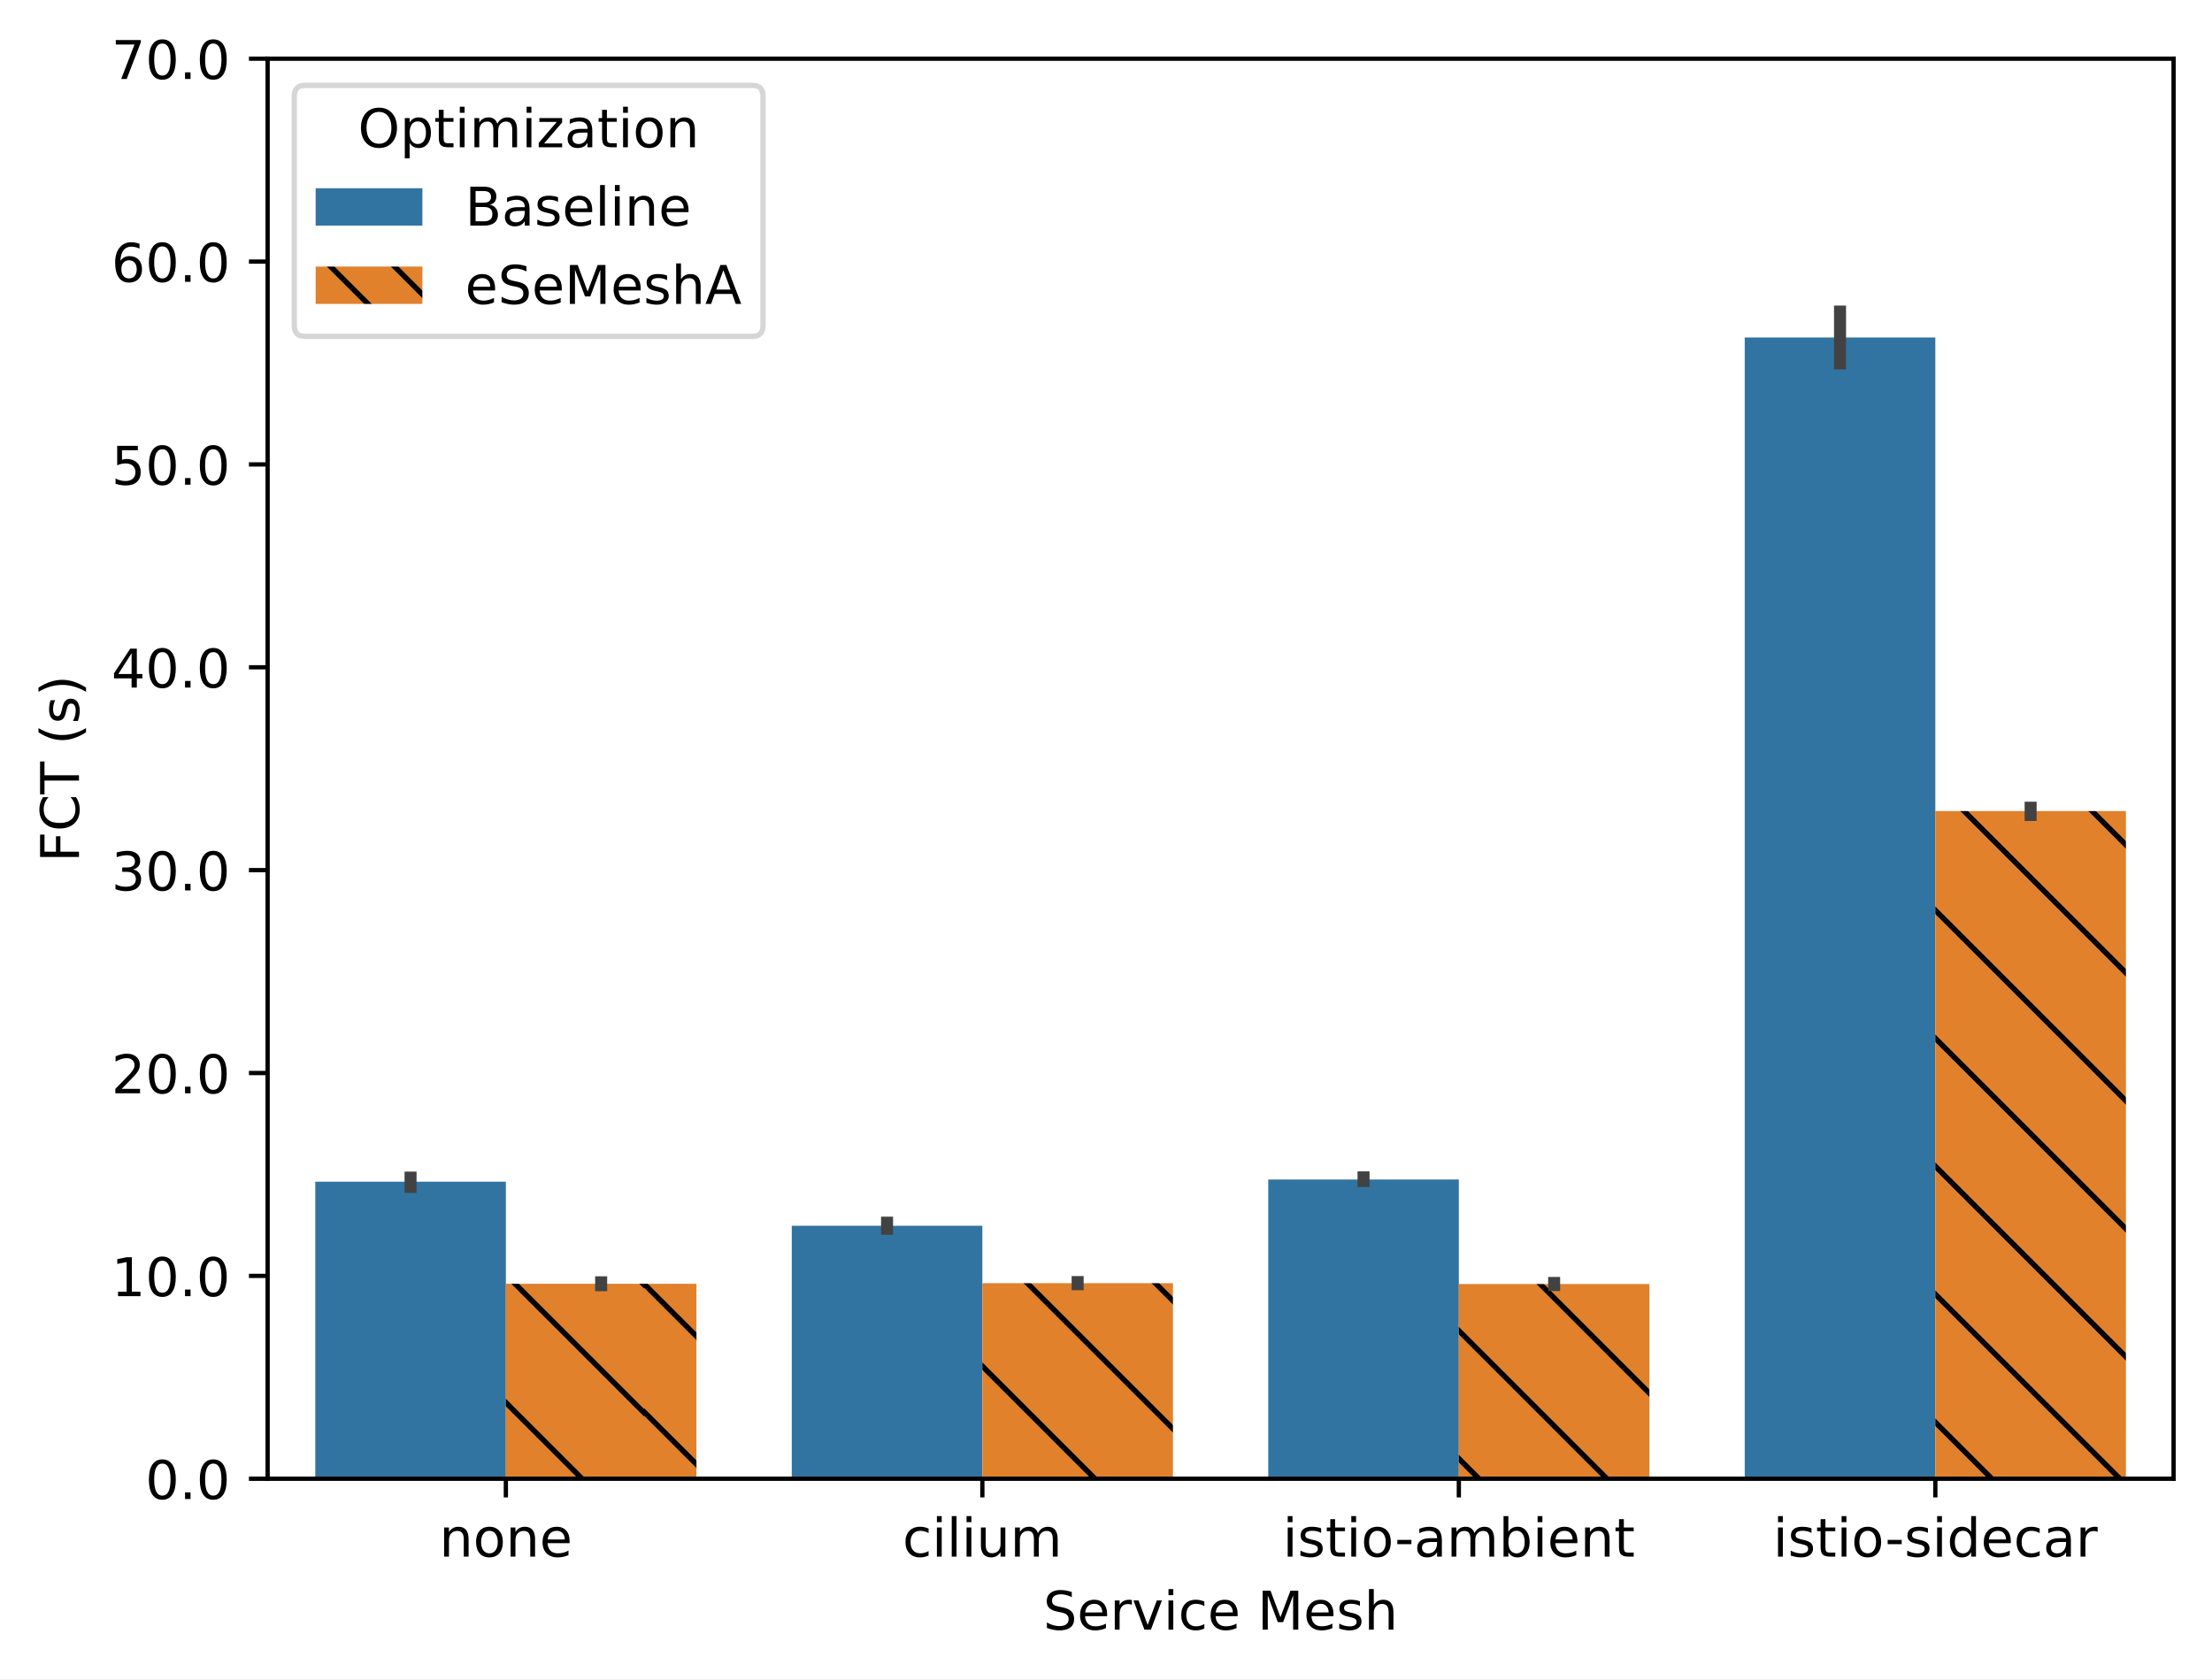
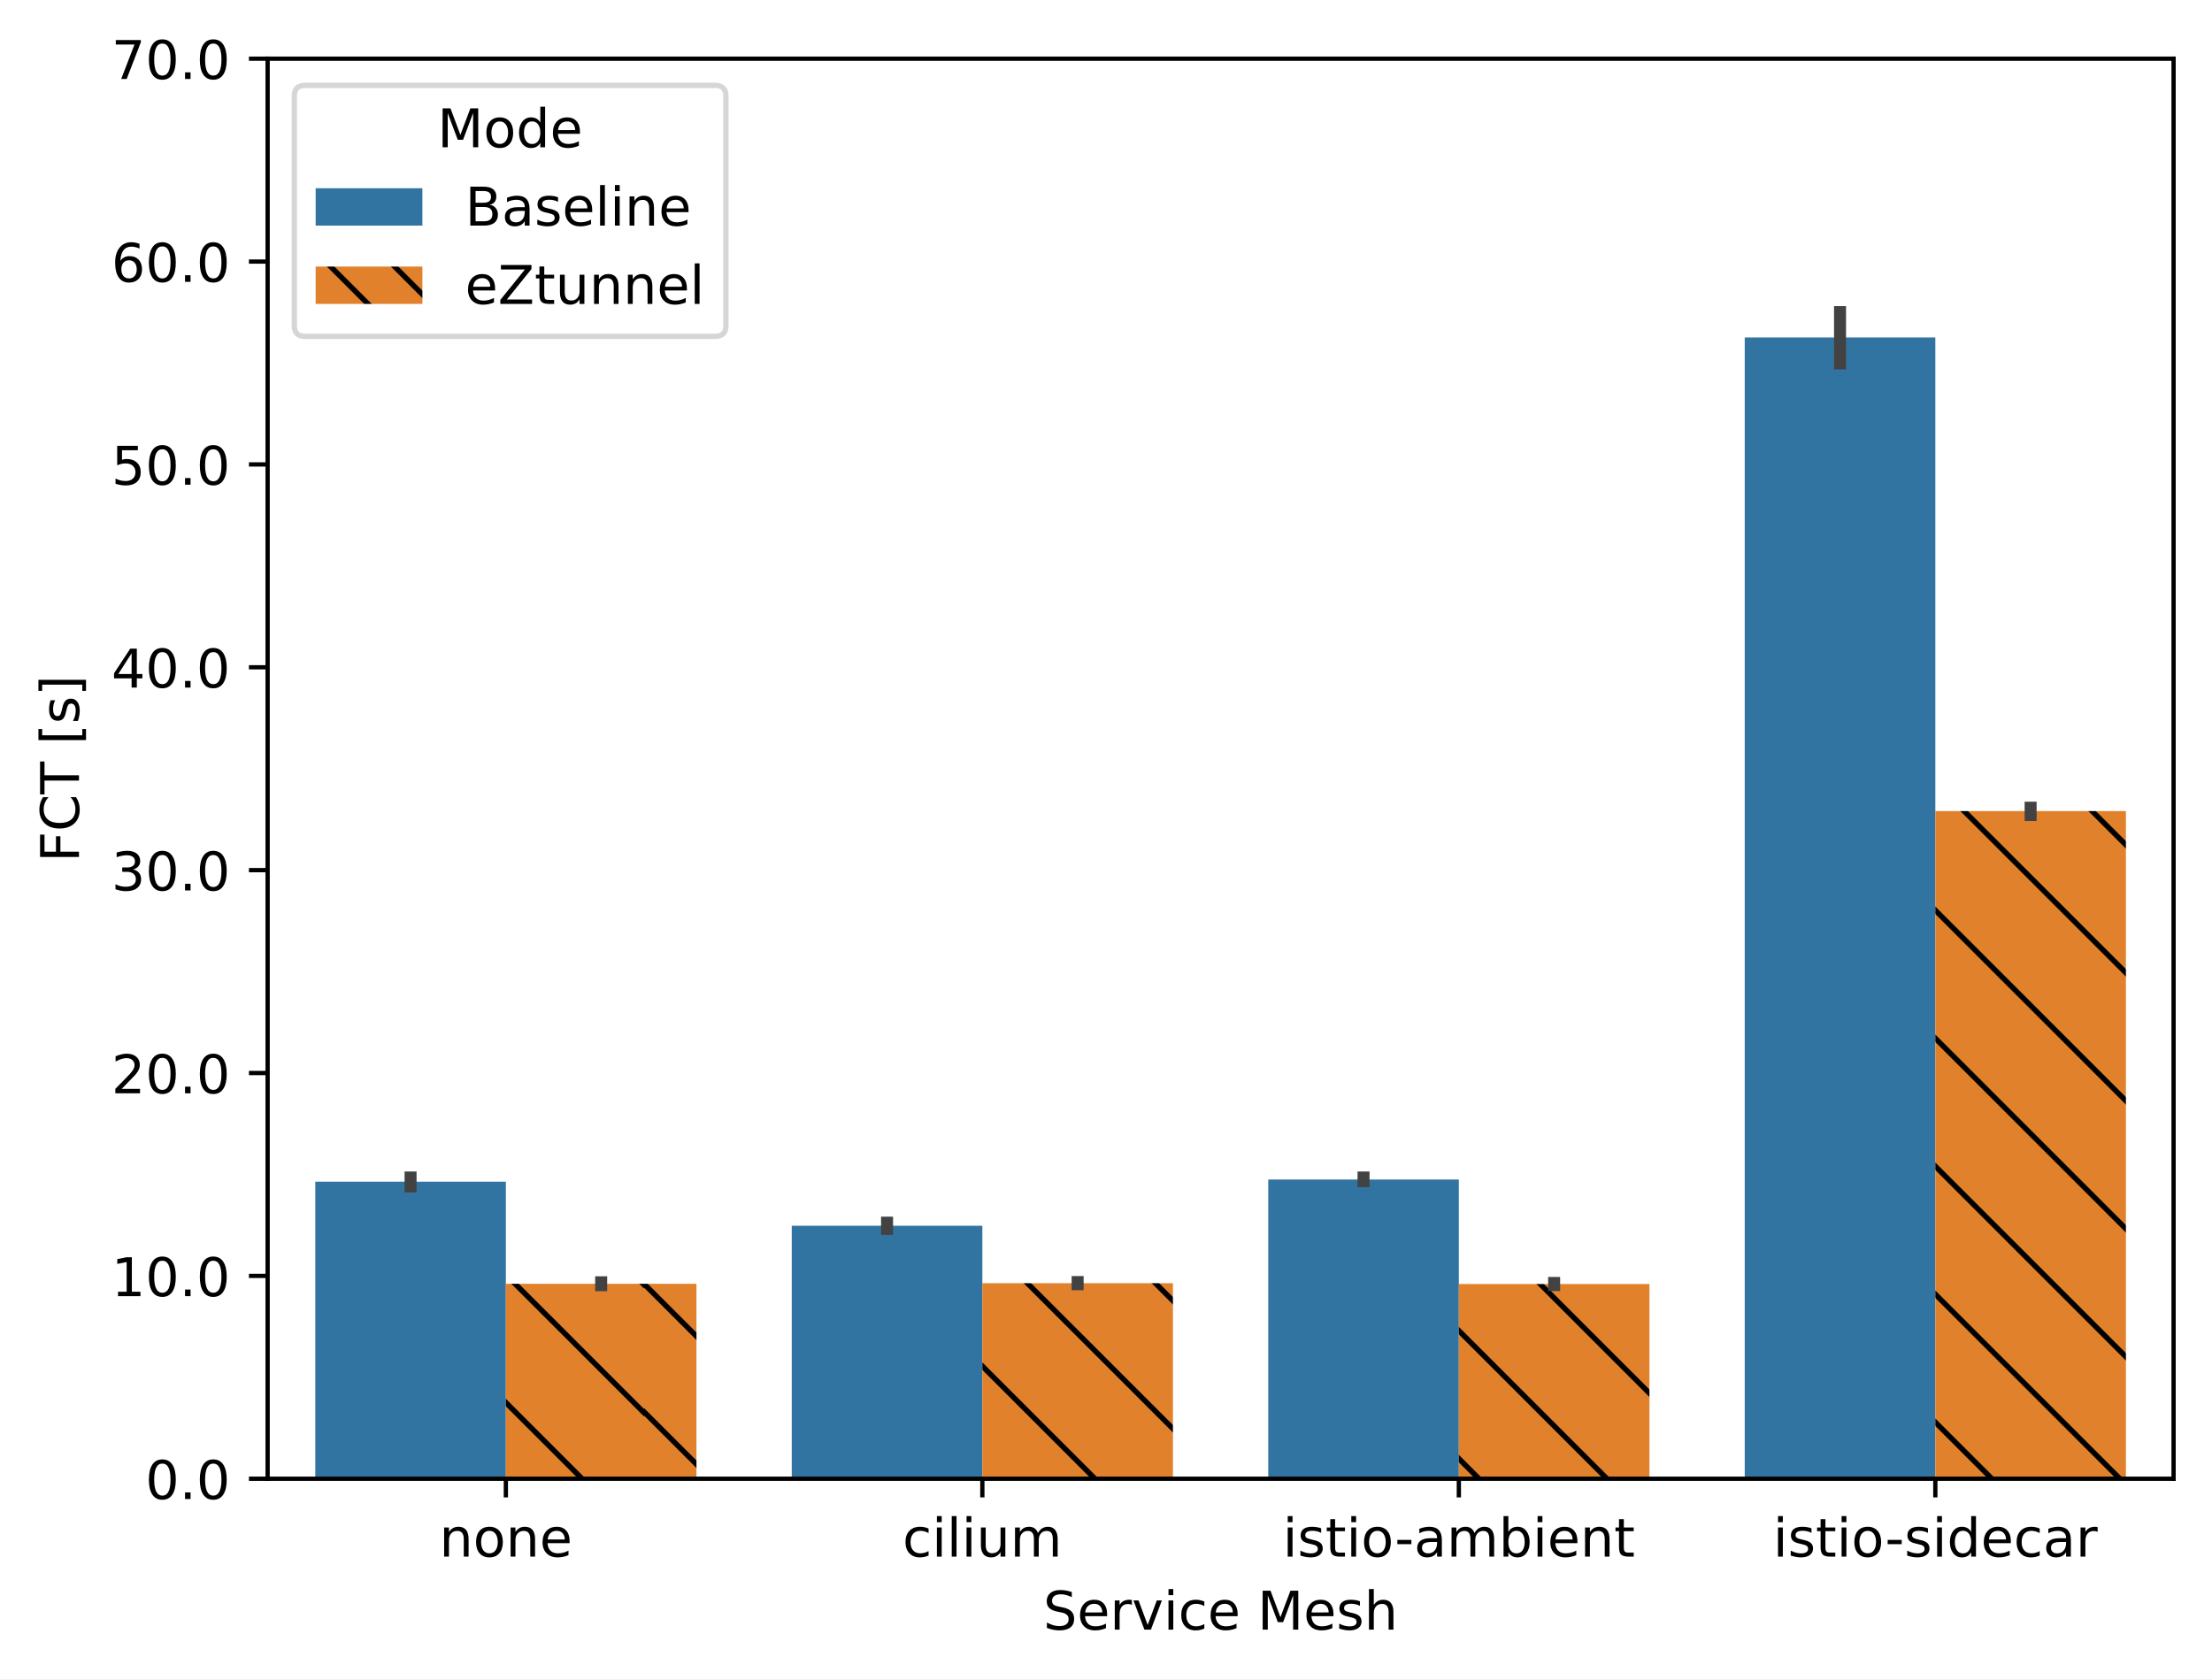
<svg xmlns="http://www.w3.org/2000/svg" xmlns:xlink="http://www.w3.org/1999/xlink" width="414.464pt" height="314.667pt" viewBox="0 0 414.464 314.667" version="1.1">
  <defs>
    <style type="text/css">*{stroke-linejoin: round; stroke-linecap: butt}</style>
  </defs>
  <g id="figure_1">
    <g id="patch_1">
      <path d="M 0 314.667  L 414.464 314.667  L 414.464 0  L 0 0  z " style="fill: #ffffff" />
    </g>
    <g id="axes_1">
      <g id="patch_2">
        <path d="M 50.144 277.111  L 407.264 277.111  L 407.264 10.999  L 50.144 10.999  z " style="fill: #ffffff" />
      </g>
      <g id="patch_3">
        <path d="M 59.072 277.111  L 94.784 277.111  L 94.784 221.441  L 59.072 221.441  z " clip-path="url(#p7fcb508b11)" style="fill: #3274a1" />
      </g>
      <g id="patch_4">
        <path d="M 148.352 277.111  L 184.064 277.111  L 184.064 229.699  L 148.352 229.699  z " clip-path="url(#p7fcb508b11)" style="fill: #3274a1" />
      </g>
      <g id="patch_5">
        <path d="M 237.632 277.111  L 273.344 277.111  L 273.344 221.032  L 237.632 221.032  z " clip-path="url(#p7fcb508b11)" style="fill: #3274a1" />
      </g>
      <g id="patch_6">
        <path d="M 326.912 277.111  L 362.624 277.111  L 362.624 63.246  L 326.912 63.246  z " clip-path="url(#p7fcb508b11)" style="fill: #3274a1" />
      </g>
      <g id="patch_7">
        <path d="M 94.784 277.111  L 130.496 277.111  L 130.496 240.572  L 94.784 240.572  z " clip-path="url(#p7fcb508b11)" style="fill: url(#he0cd103566)" />
      </g>
      <g id="patch_8">
        <path d="M 184.064 277.111  L 219.776 277.111  L 219.776 240.471  L 184.064 240.471  z " clip-path="url(#p7fcb508b11)" style="fill: url(#he0cd103566)" />
      </g>
      <g id="patch_9">
        <path d="M 273.344 277.111  L 309.056 277.111  L 309.056 240.617  L 273.344 240.617  z " clip-path="url(#p7fcb508b11)" style="fill: url(#he0cd103566)" />
      </g>
      <g id="patch_10">
        <path d="M 362.624 277.111  L 398.336 277.111  L 398.336 151.997  L 362.624 151.997  z " clip-path="url(#p7fcb508b11)" style="fill: url(#he0cd103566)" />
      </g>
      <g id="patch_11">
        <path d="M 94.784 277.111  L 94.784 277.111  L 94.784 277.111  L 94.784 277.111  z " clip-path="url(#p7fcb508b11)" style="fill: #3274a1" />
      </g>
      <g id="patch_12">
        <path d="M 94.784 277.111  L 94.784 277.111  L 94.784 277.111  L 94.784 277.111  z " clip-path="url(#p7fcb508b11)" style="fill: #e1812c" />
      </g>
      <g id="matplotlib.axis_1">
        <g id="xtick_1">
          <g id="line2d_1">
            <defs>
              <path id="mbcb02aef95" d="M 0 0  L 0 3.5  " style="stroke: #000000; stroke-width: 0.8" />
            </defs>
            <g>
              <use xlink:href="#mbcb02aef95" x="94.784" y="277.111" style="stroke: #000000; stroke-width: 0.8" />
            </g>
          </g>
          <g id="text_1">
            <g transform="translate(82.31031 291.7097) scale(0.1 -0.1)">
              <defs>
                <path id="DejaVuSans-6e" d="M 3513 2113  L 3513 0  L 2938 0  L 2938 2094  Q 2938 2591 2744 2837  Q 2550 3084 2163 3084  Q 1697 3084 1428 2787  Q 1159 2491 1159 1978  L 1159 0  L 581 0  L 581 3500  L 1159 3500  L 1159 2956  Q 1366 3272 1645 3428  Q 1925 3584 2291 3584  Q 2894 3584 3203 3211  Q 3513 2838 3513 2113  z " transform="scale(0.015625)" />
                <path id="DejaVuSans-6f" d="M 1959 3097  Q 1497 3097 1228 2736  Q 959 2375 959 1747  Q 959 1119 1226 758  Q 1494 397 1959 397  Q 2419 397 2687 759  Q 2956 1122 2956 1747  Q 2956 2369 2687 2733  Q 2419 3097 1959 3097  z M 1959 3584  Q 2709 3584 3137 3096  Q 3566 2609 3566 1747  Q 3566 888 3137 398  Q 2709 -91 1959 -91  Q 1206 -91 779 398  Q 353 888 353 1747  Q 353 2609 779 3096  Q 1206 3584 1959 3584  z " transform="scale(0.015625)" />
                <path id="DejaVuSans-65" d="M 3597 1894  L 3597 1613  L 953 1613  Q 991 1019 1311 708  Q 1631 397 2203 397  Q 2534 397 2845 478  Q 3156 559 3463 722  L 3463 178  Q 3153 47 2828 -22  Q 2503 -91 2169 -91  Q 1331 -91 842 396  Q 353 884 353 1716  Q 353 2575 817 3079  Q 1281 3584 2069 3584  Q 2775 3584 3186 3129  Q 3597 2675 3597 1894  z M 3022 2063  Q 3016 2534 2758 2815  Q 2500 3097 2075 3097  Q 1594 3097 1305 2825  Q 1016 2553 972 2059  L 3022 2063  z " transform="scale(0.015625)" />
              </defs>
              <use xlink:href="#DejaVuSans-6e" />
              <use xlink:href="#DejaVuSans-6f" transform="translate(63.37891 0)" />
              <use xlink:href="#DejaVuSans-6e" transform="translate(124.5605 0)" />
              <use xlink:href="#DejaVuSans-65" transform="translate(187.9395 0)" />
            </g>
          </g>
        </g>
        <g id="xtick_2">
          <g id="line2d_2">
            <g>
              <use xlink:href="#mbcb02aef95" x="184.064" y="277.111" style="stroke: #000000; stroke-width: 0.8" />
            </g>
          </g>
          <g id="text_2">
            <g transform="translate(169.1083 291.7097) scale(0.1 -0.1)">
              <defs>
                <path id="DejaVuSans-63" d="M 3122 3366  L 3122 2828  Q 2878 2963 2633 3030  Q 2388 3097 2138 3097  Q 1578 3097 1268 2742  Q 959 2388 959 1747  Q 959 1106 1268 751  Q 1578 397 2138 397  Q 2388 397 2633 464  Q 2878 531 3122 666  L 3122 134  Q 2881 22 2623 -34  Q 2366 -91 2075 -91  Q 1284 -91 818 406  Q 353 903 353 1747  Q 353 2603 823 3093  Q 1294 3584 2113 3584  Q 2378 3584 2631 3529  Q 2884 3475 3122 3366  z " transform="scale(0.015625)" />
                <path id="DejaVuSans-69" d="M 603 3500  L 1178 3500  L 1178 0  L 603 0  L 603 3500  z M 603 4863  L 1178 4863  L 1178 4134  L 603 4134  L 603 4863  z " transform="scale(0.015625)" />
                <path id="DejaVuSans-6c" d="M 603 4863  L 1178 4863  L 1178 0  L 603 0  L 603 4863  z " transform="scale(0.015625)" />
                <path id="DejaVuSans-75" d="M 544 1381  L 544 3500  L 1119 3500  L 1119 1403  Q 1119 906 1312 657  Q 1506 409 1894 409  Q 2359 409 2629 706  Q 2900 1003 2900 1516  L 2900 3500  L 3475 3500  L 3475 0  L 2900 0  L 2900 538  Q 2691 219 2414 64  Q 2138 -91 1772 -91  Q 1169 -91 856 284  Q 544 659 544 1381  z M 1991 3584  L 1991 3584  z " transform="scale(0.015625)" />
                <path id="DejaVuSans-6d" d="M 3328 2828  Q 3544 3216 3844 3400  Q 4144 3584 4550 3584  Q 5097 3584 5394 3201  Q 5691 2819 5691 2113  L 5691 0  L 5113 0  L 5113 2094  Q 5113 2597 4934 2840  Q 4756 3084 4391 3084  Q 3944 3084 3684 2787  Q 3425 2491 3425 1978  L 3425 0  L 2847 0  L 2847 2094  Q 2847 2600 2669 2842  Q 2491 3084 2119 3084  Q 1678 3084 1418 2786  Q 1159 2488 1159 1978  L 1159 0  L 581 0  L 581 3500  L 1159 3500  L 1159 2956  Q 1356 3278 1631 3431  Q 1906 3584 2284 3584  Q 2666 3584 2933 3390  Q 3200 3197 3328 2828  z " transform="scale(0.015625)" />
              </defs>
              <use xlink:href="#DejaVuSans-63" />
              <use xlink:href="#DejaVuSans-69" transform="translate(54.98047 0)" />
              <use xlink:href="#DejaVuSans-6c" transform="translate(82.76367 0)" />
              <use xlink:href="#DejaVuSans-69" transform="translate(110.5469 0)" />
              <use xlink:href="#DejaVuSans-75" transform="translate(138.3301 0)" />
              <use xlink:href="#DejaVuSans-6d" transform="translate(201.709 0)" />
            </g>
          </g>
        </g>
        <g id="xtick_3">
          <g id="line2d_3">
            <g>
              <use xlink:href="#mbcb02aef95" x="273.344" y="277.111" style="stroke: #000000; stroke-width: 0.8" />
            </g>
          </g>
          <g id="text_3">
            <g transform="translate(240.3406 291.7097) scale(0.1 -0.1)">
              <defs>
                <path id="DejaVuSans-73" d="M 2834 3397  L 2834 2853  Q 2591 2978 2328 3040  Q 2066 3103 1784 3103  Q 1356 3103 1142 2972  Q 928 2841 928 2578  Q 928 2378 1081 2264  Q 1234 2150 1697 2047  L 1894 2003  Q 2506 1872 2764 1633  Q 3022 1394 3022 966  Q 3022 478 2636 193  Q 2250 -91 1575 -91  Q 1294 -91 989 -36  Q 684 19 347 128  L 347 722  Q 666 556 975 473  Q 1284 391 1588 391  Q 1994 391 2212 530  Q 2431 669 2431 922  Q 2431 1156 2273 1281  Q 2116 1406 1581 1522  L 1381 1569  Q 847 1681 609 1914  Q 372 2147 372 2553  Q 372 3047 722 3315  Q 1072 3584 1716 3584  Q 2034 3584 2315 3537  Q 2597 3491 2834 3397  z " transform="scale(0.015625)" />
                <path id="DejaVuSans-74" d="M 1172 4494  L 1172 3500  L 2356 3500  L 2356 3053  L 1172 3053  L 1172 1153  Q 1172 725 1289 603  Q 1406 481 1766 481  L 2356 481  L 2356 0  L 1766 0  Q 1100 0 847 248  Q 594 497 594 1153  L 594 3053  L 172 3053  L 172 3500  L 594 3500  L 594 4494  L 1172 4494  z " transform="scale(0.015625)" />
                <path id="DejaVuSans-2d" d="M 313 2009  L 1997 2009  L 1997 1497  L 313 1497  L 313 2009  z " transform="scale(0.015625)" />
                <path id="DejaVuSans-61" d="M 2194 1759  Q 1497 1759 1228 1600  Q 959 1441 959 1056  Q 959 750 1161 570  Q 1363 391 1709 391  Q 2188 391 2477 730  Q 2766 1069 2766 1631  L 2766 1759  L 2194 1759  z M 3341 1997  L 3341 0  L 2766 0  L 2766 531  Q 2569 213 2275 61  Q 1981 -91 1556 -91  Q 1019 -91 701 211  Q 384 513 384 1019  Q 384 1609 779 1909  Q 1175 2209 1959 2209  L 2766 2209  L 2766 2266  Q 2766 2663 2505 2880  Q 2244 3097 1772 3097  Q 1472 3097 1187 3025  Q 903 2953 641 2809  L 641 3341  Q 956 3463 1253 3523  Q 1550 3584 1831 3584  Q 2591 3584 2966 3190  Q 3341 2797 3341 1997  z " transform="scale(0.015625)" />
                <path id="DejaVuSans-62" d="M 3116 1747  Q 3116 2381 2855 2742  Q 2594 3103 2138 3103  Q 1681 3103 1420 2742  Q 1159 2381 1159 1747  Q 1159 1113 1420 752  Q 1681 391 2138 391  Q 2594 391 2855 752  Q 3116 1113 3116 1747  z M 1159 2969  Q 1341 3281 1617 3432  Q 1894 3584 2278 3584  Q 2916 3584 3314 3078  Q 3713 2572 3713 1747  Q 3713 922 3314 415  Q 2916 -91 2278 -91  Q 1894 -91 1617 61  Q 1341 213 1159 525  L 1159 0  L 581 0  L 581 4863  L 1159 4863  L 1159 2969  z " transform="scale(0.015625)" />
              </defs>
              <use xlink:href="#DejaVuSans-69" />
              <use xlink:href="#DejaVuSans-73" transform="translate(27.7832 0)" />
              <use xlink:href="#DejaVuSans-74" transform="translate(79.88281 0)" />
              <use xlink:href="#DejaVuSans-69" transform="translate(119.0918 0)" />
              <use xlink:href="#DejaVuSans-6f" transform="translate(146.875 0)" />
              <use xlink:href="#DejaVuSans-2d" transform="translate(209.9316 0)" />
              <use xlink:href="#DejaVuSans-61" transform="translate(246.0156 0)" />
              <use xlink:href="#DejaVuSans-6d" transform="translate(307.2949 0)" />
              <use xlink:href="#DejaVuSans-62" transform="translate(404.707 0)" />
              <use xlink:href="#DejaVuSans-69" transform="translate(468.1836 0)" />
              <use xlink:href="#DejaVuSans-65" transform="translate(495.9668 0)" />
              <use xlink:href="#DejaVuSans-6e" transform="translate(557.4902 0)" />
              <use xlink:href="#DejaVuSans-74" transform="translate(620.8691 0)" />
            </g>
          </g>
        </g>
        <g id="xtick_4">
          <g id="line2d_4">
            <g>
              <use xlink:href="#mbcb02aef95" x="362.624" y="277.111" style="stroke: #000000; stroke-width: 0.8" />
            </g>
          </g>
          <g id="text_4">
            <g transform="translate(332.2105 291.7097) scale(0.1 -0.1)">
              <defs>
                <path id="DejaVuSans-64" d="M 2906 2969  L 2906 4863  L 3481 4863  L 3481 0  L 2906 0  L 2906 525  Q 2725 213 2448 61  Q 2172 -91 1784 -91  Q 1150 -91 751 415  Q 353 922 353 1747  Q 353 2572 751 3078  Q 1150 3584 1784 3584  Q 2172 3584 2448 3432  Q 2725 3281 2906 2969  z M 947 1747  Q 947 1113 1208 752  Q 1469 391 1925 391  Q 2381 391 2643 752  Q 2906 1113 2906 1747  Q 2906 2381 2643 2742  Q 2381 3103 1925 3103  Q 1469 3103 1208 2742  Q 947 2381 947 1747  z " transform="scale(0.015625)" />
                <path id="DejaVuSans-72" d="M 2631 2963  Q 2534 3019 2420 3045  Q 2306 3072 2169 3072  Q 1681 3072 1420 2755  Q 1159 2438 1159 1844  L 1159 0  L 581 0  L 581 3500  L 1159 3500  L 1159 2956  Q 1341 3275 1631 3429  Q 1922 3584 2338 3584  Q 2397 3584 2469 3576  Q 2541 3569 2628 3553  L 2631 2963  z " transform="scale(0.015625)" />
              </defs>
              <use xlink:href="#DejaVuSans-69" />
              <use xlink:href="#DejaVuSans-73" transform="translate(27.7832 0)" />
              <use xlink:href="#DejaVuSans-74" transform="translate(79.88281 0)" />
              <use xlink:href="#DejaVuSans-69" transform="translate(119.0918 0)" />
              <use xlink:href="#DejaVuSans-6f" transform="translate(146.875 0)" />
              <use xlink:href="#DejaVuSans-2d" transform="translate(209.9316 0)" />
              <use xlink:href="#DejaVuSans-73" transform="translate(246.0156 0)" />
              <use xlink:href="#DejaVuSans-69" transform="translate(298.1152 0)" />
              <use xlink:href="#DejaVuSans-64" transform="translate(325.8984 0)" />
              <use xlink:href="#DejaVuSans-65" transform="translate(389.375 0)" />
              <use xlink:href="#DejaVuSans-63" transform="translate(450.8984 0)" />
              <use xlink:href="#DejaVuSans-61" transform="translate(505.8789 0)" />
              <use xlink:href="#DejaVuSans-72" transform="translate(567.1582 0)" />
            </g>
          </g>
        </g>
        <g id="text_5">
          <g transform="translate(195.4702 305.3878) scale(0.1 -0.1)">
            <defs>
              <path id="DejaVuSans-53" d="M 3425 4513  L 3425 3897  Q 3066 4069 2747 4153  Q 2428 4238 2131 4238  Q 1616 4238 1336 4038  Q 1056 3838 1056 3469  Q 1056 3159 1242 3001  Q 1428 2844 1947 2747  L 2328 2669  Q 3034 2534 3370 2195  Q 3706 1856 3706 1288  Q 3706 609 3251 259  Q 2797 -91 1919 -91  Q 1588 -91 1214 -16  Q 841 59 441 206  L 441 856  Q 825 641 1194 531  Q 1563 422 1919 422  Q 2459 422 2753 634  Q 3047 847 3047 1241  Q 3047 1584 2836 1778  Q 2625 1972 2144 2069  L 1759 2144  Q 1053 2284 737 2584  Q 422 2884 422 3419  Q 422 4038 858 4394  Q 1294 4750 2059 4750  Q 2388 4750 2728 4690  Q 3069 4631 3425 4513  z " transform="scale(0.015625)" />
              <path id="DejaVuSans-76" d="M 191 3500  L 800 3500  L 1894 563  L 2988 3500  L 3597 3500  L 2284 0  L 1503 0  L 191 3500  z " transform="scale(0.015625)" />
              <path id="DejaVuSans-20" transform="scale(0.015625)" />
              <path id="DejaVuSans-4d" d="M 628 4666  L 1569 4666  L 2759 1491  L 3956 4666  L 4897 4666  L 4897 0  L 4281 0  L 4281 4097  L 3078 897  L 2444 897  L 1241 4097  L 1241 0  L 628 0  L 628 4666  z " transform="scale(0.015625)" />
              <path id="DejaVuSans-68" d="M 3513 2113  L 3513 0  L 2938 0  L 2938 2094  Q 2938 2591 2744 2837  Q 2550 3084 2163 3084  Q 1697 3084 1428 2787  Q 1159 2491 1159 1978  L 1159 0  L 581 0  L 581 4863  L 1159 4863  L 1159 2956  Q 1366 3272 1645 3428  Q 1925 3584 2291 3584  Q 2894 3584 3203 3211  Q 3513 2838 3513 2113  z " transform="scale(0.015625)" />
            </defs>
            <use xlink:href="#DejaVuSans-53" />
            <use xlink:href="#DejaVuSans-65" transform="translate(63.47656 0)" />
            <use xlink:href="#DejaVuSans-72" transform="translate(125 0)" />
            <use xlink:href="#DejaVuSans-76" transform="translate(166.1133 0)" />
            <use xlink:href="#DejaVuSans-69" transform="translate(225.293 0)" />
            <use xlink:href="#DejaVuSans-63" transform="translate(253.0762 0)" />
            <use xlink:href="#DejaVuSans-65" transform="translate(308.0566 0)" />
            <use xlink:href="#DejaVuSans-20" transform="translate(369.5801 0)" />
            <use xlink:href="#DejaVuSans-4d" transform="translate(401.3672 0)" />
            <use xlink:href="#DejaVuSans-65" transform="translate(487.6465 0)" />
            <use xlink:href="#DejaVuSans-73" transform="translate(549.1699 0)" />
            <use xlink:href="#DejaVuSans-68" transform="translate(601.2695 0)" />
          </g>
        </g>
      </g>
      <g id="matplotlib.axis_2">
        <g id="ytick_1">
          <g id="line2d_5">
            <defs>
              <path id="me5179b328b" d="M 0 0  L -3.5 0  " style="stroke: #000000; stroke-width: 0.8" />
            </defs>
            <g>
              <use xlink:href="#me5179b328b" x="50.144" y="277.111" style="stroke: #000000; stroke-width: 0.8" />
            </g>
          </g>
          <g id="text_6">
            <g transform="translate(27.24063 280.9104) scale(0.1 -0.1)">
              <defs>
                <path id="DejaVuSans-30" d="M 2034 4250  Q 1547 4250 1301 3770  Q 1056 3291 1056 2328  Q 1056 1369 1301 889  Q 1547 409 2034 409  Q 2525 409 2770 889  Q 3016 1369 3016 2328  Q 3016 3291 2770 3770  Q 2525 4250 2034 4250  z M 2034 4750  Q 2819 4750 3233 4129  Q 3647 3509 3647 2328  Q 3647 1150 3233 529  Q 2819 -91 2034 -91  Q 1250 -91 836 529  Q 422 1150 422 2328  Q 422 3509 836 4129  Q 1250 4750 2034 4750  z " transform="scale(0.015625)" />
                <path id="DejaVuSans-2e" d="M 684 794  L 1344 794  L 1344 0  L 684 0  L 684 794  z " transform="scale(0.015625)" />
              </defs>
              <use xlink:href="#DejaVuSans-30" />
              <use xlink:href="#DejaVuSans-2e" transform="translate(63.62305 0)" />
              <use xlink:href="#DejaVuSans-30" transform="translate(95.41016 0)" />
            </g>
          </g>
        </g>
        <g id="ytick_2">
          <g id="line2d_6">
            <g>
              <use xlink:href="#me5179b328b" x="50.144" y="239.095" style="stroke: #000000; stroke-width: 0.8" />
            </g>
          </g>
          <g id="text_7">
            <g transform="translate(20.87813 242.8944) scale(0.1 -0.1)">
              <defs>
                <path id="DejaVuSans-31" d="M 794 531  L 1825 531  L 1825 4091  L 703 3866  L 703 4441  L 1819 4666  L 2450 4666  L 2450 531  L 3481 531  L 3481 0  L 794 0  L 794 531  z " transform="scale(0.015625)" />
              </defs>
              <use xlink:href="#DejaVuSans-31" />
              <use xlink:href="#DejaVuSans-30" transform="translate(63.62305 0)" />
              <use xlink:href="#DejaVuSans-2e" transform="translate(127.2461 0)" />
              <use xlink:href="#DejaVuSans-30" transform="translate(159.0332 0)" />
            </g>
          </g>
        </g>
        <g id="ytick_3">
          <g id="line2d_7">
            <g>
              <use xlink:href="#me5179b328b" x="50.144" y="201.079" style="stroke: #000000; stroke-width: 0.8" />
            </g>
          </g>
          <g id="text_8">
            <g transform="translate(20.87813 204.8784) scale(0.1 -0.1)">
              <defs>
                <path id="DejaVuSans-32" d="M 1228 531  L 3431 531  L 3431 0  L 469 0  L 469 531  Q 828 903 1448 1529  Q 2069 2156 2228 2338  Q 2531 2678 2651 2914  Q 2772 3150 2772 3378  Q 2772 3750 2511 3984  Q 2250 4219 1831 4219  Q 1534 4219 1204 4116  Q 875 4013 500 3803  L 500 4441  Q 881 4594 1212 4672  Q 1544 4750 1819 4750  Q 2544 4750 2975 4387  Q 3406 4025 3406 3419  Q 3406 3131 3298 2873  Q 3191 2616 2906 2266  Q 2828 2175 2409 1742  Q 1991 1309 1228 531  z " transform="scale(0.015625)" />
              </defs>
              <use xlink:href="#DejaVuSans-32" />
              <use xlink:href="#DejaVuSans-30" transform="translate(63.62305 0)" />
              <use xlink:href="#DejaVuSans-2e" transform="translate(127.2461 0)" />
              <use xlink:href="#DejaVuSans-30" transform="translate(159.0332 0)" />
            </g>
          </g>
        </g>
        <g id="ytick_4">
          <g id="line2d_8">
            <g>
              <use xlink:href="#me5179b328b" x="50.144" y="163.063" style="stroke: #000000; stroke-width: 0.8" />
            </g>
          </g>
          <g id="text_9">
            <g transform="translate(20.87813 166.8624) scale(0.1 -0.1)">
              <defs>
                <path id="DejaVuSans-33" d="M 2597 2516  Q 3050 2419 3304 2112  Q 3559 1806 3559 1356  Q 3559 666 3084 287  Q 2609 -91 1734 -91  Q 1441 -91 1130 -33  Q 819 25 488 141  L 488 750  Q 750 597 1062 519  Q 1375 441 1716 441  Q 2309 441 2620 675  Q 2931 909 2931 1356  Q 2931 1769 2642 2001  Q 2353 2234 1838 2234  L 1294 2234  L 1294 2753  L 1863 2753  Q 2328 2753 2575 2939  Q 2822 3125 2822 3475  Q 2822 3834 2567 4026  Q 2313 4219 1838 4219  Q 1578 4219 1281 4162  Q 984 4106 628 3988  L 628 4550  Q 988 4650 1302 4700  Q 1616 4750 1894 4750  Q 2613 4750 3031 4423  Q 3450 4097 3450 3541  Q 3450 3153 3228 2886  Q 3006 2619 2597 2516  z " transform="scale(0.015625)" />
              </defs>
              <use xlink:href="#DejaVuSans-33" />
              <use xlink:href="#DejaVuSans-30" transform="translate(63.62305 0)" />
              <use xlink:href="#DejaVuSans-2e" transform="translate(127.2461 0)" />
              <use xlink:href="#DejaVuSans-30" transform="translate(159.0332 0)" />
            </g>
          </g>
        </g>
        <g id="ytick_5">
          <g id="line2d_9">
            <g>
              <use xlink:href="#me5179b328b" x="50.144" y="125.047" style="stroke: #000000; stroke-width: 0.8" />
            </g>
          </g>
          <g id="text_10">
            <g transform="translate(20.87813 128.8464) scale(0.1 -0.1)">
              <defs>
                <path id="DejaVuSans-34" d="M 2419 4116  L 825 1625  L 2419 1625  L 2419 4116  z M 2253 4666  L 3047 4666  L 3047 1625  L 3713 1625  L 3713 1100  L 3047 1100  L 3047 0  L 2419 0  L 2419 1100  L 313 1100  L 313 1709  L 2253 4666  z " transform="scale(0.015625)" />
              </defs>
              <use xlink:href="#DejaVuSans-34" />
              <use xlink:href="#DejaVuSans-30" transform="translate(63.62305 0)" />
              <use xlink:href="#DejaVuSans-2e" transform="translate(127.2461 0)" />
              <use xlink:href="#DejaVuSans-30" transform="translate(159.0332 0)" />
            </g>
          </g>
        </g>
        <g id="ytick_6">
          <g id="line2d_10">
            <g>
              <use xlink:href="#me5179b328b" x="50.144" y="87.031" style="stroke: #000000; stroke-width: 0.8" />
            </g>
          </g>
          <g id="text_11">
            <g transform="translate(20.87813 90.83044) scale(0.1 -0.1)">
              <defs>
                <path id="DejaVuSans-35" d="M 691 4666  L 3169 4666  L 3169 4134  L 1269 4134  L 1269 2991  Q 1406 3038 1543 3061  Q 1681 3084 1819 3084  Q 2600 3084 3056 2656  Q 3513 2228 3513 1497  Q 3513 744 3044 326  Q 2575 -91 1722 -91  Q 1428 -91 1123 -41  Q 819 9 494 109  L 494 744  Q 775 591 1075 516  Q 1375 441 1709 441  Q 2250 441 2565 725  Q 2881 1009 2881 1497  Q 2881 1984 2565 2268  Q 2250 2553 1709 2553  Q 1456 2553 1204 2497  Q 953 2441 691 2322  L 691 4666  z " transform="scale(0.015625)" />
              </defs>
              <use xlink:href="#DejaVuSans-35" />
              <use xlink:href="#DejaVuSans-30" transform="translate(63.62305 0)" />
              <use xlink:href="#DejaVuSans-2e" transform="translate(127.2461 0)" />
              <use xlink:href="#DejaVuSans-30" transform="translate(159.0332 0)" />
            </g>
          </g>
        </g>
        <g id="ytick_7">
          <g id="line2d_11">
            <g>
              <use xlink:href="#me5179b328b" x="50.144" y="49.015" style="stroke: #000000; stroke-width: 0.8" />
            </g>
          </g>
          <g id="text_12">
            <g transform="translate(20.87813 52.81444) scale(0.1 -0.1)">
              <defs>
                <path id="DejaVuSans-36" d="M 2113 2584  Q 1688 2584 1439 2293  Q 1191 2003 1191 1497  Q 1191 994 1439 701  Q 1688 409 2113 409  Q 2538 409 2786 701  Q 3034 994 3034 1497  Q 3034 2003 2786 2293  Q 2538 2584 2113 2584  z M 3366 4563  L 3366 3988  Q 3128 4100 2886 4159  Q 2644 4219 2406 4219  Q 1781 4219 1451 3797  Q 1122 3375 1075 2522  Q 1259 2794 1537 2939  Q 1816 3084 2150 3084  Q 2853 3084 3261 2657  Q 3669 2231 3669 1497  Q 3669 778 3244 343  Q 2819 -91 2113 -91  Q 1303 -91 875 529  Q 447 1150 447 2328  Q 447 3434 972 4092  Q 1497 4750 2381 4750  Q 2619 4750 2861 4703  Q 3103 4656 3366 4563  z " transform="scale(0.015625)" />
              </defs>
              <use xlink:href="#DejaVuSans-36" />
              <use xlink:href="#DejaVuSans-30" transform="translate(63.62305 0)" />
              <use xlink:href="#DejaVuSans-2e" transform="translate(127.2461 0)" />
              <use xlink:href="#DejaVuSans-30" transform="translate(159.0332 0)" />
            </g>
          </g>
        </g>
        <g id="ytick_8">
          <g id="line2d_12">
            <g>
              <use xlink:href="#me5179b328b" x="50.144" y="10.999" style="stroke: #000000; stroke-width: 0.8" />
            </g>
          </g>
          <g id="text_13">
            <g transform="translate(20.87813 14.79844) scale(0.1 -0.1)">
              <defs>
                <path id="DejaVuSans-37" d="M 525 4666  L 3525 4666  L 3525 4397  L 1831 0  L 1172 0  L 2766 4134  L 525 4134  L 525 4666  z " transform="scale(0.015625)" />
              </defs>
              <use xlink:href="#DejaVuSans-37" />
              <use xlink:href="#DejaVuSans-30" transform="translate(63.62305 0)" />
              <use xlink:href="#DejaVuSans-2e" transform="translate(127.2461 0)" />
              <use xlink:href="#DejaVuSans-30" transform="translate(159.0332 0)" />
            </g>
          </g>
        </g>
        <g id="text_14">
          <g transform="translate(14.79844 161.5716) rotate(-90) scale(0.1 -0.1)">
            <defs>
              <path id="DejaVuSans-46" d="M 628 4666  L 3309 4666  L 3309 4134  L 1259 4134  L 1259 2759  L 3109 2759  L 3109 2228  L 1259 2228  L 1259 0  L 628 0  L 628 4666  z " transform="scale(0.015625)" />
              <path id="DejaVuSans-43" d="M 4122 4306  L 4122 3641  Q 3803 3938 3442 4084  Q 3081 4231 2675 4231  Q 1875 4231 1450 3742  Q 1025 3253 1025 2328  Q 1025 1406 1450 917  Q 1875 428 2675 428  Q 3081 428 3442 575  Q 3803 722 4122 1019  L 4122 359  Q 3791 134 3420 21  Q 3050 -91 2638 -91  Q 1578 -91 968 557  Q 359 1206 359 2328  Q 359 3453 968 4101  Q 1578 4750 2638 4750  Q 3056 4750 3426 4639  Q 3797 4528 4122 4306  z " transform="scale(0.015625)" />
              <path id="DejaVuSans-54" d="M -19 4666  L 3928 4666  L 3928 4134  L 2272 4134  L 2272 0  L 1638 0  L 1638 4134  L -19 4134  L -19 4666  z " transform="scale(0.015625)" />
-               <path id="DejaVuSans-28" d="M 1984 4856  Q 1566 4138 1362 3434  Q 1159 2731 1159 2009  Q 1159 1288 1364 580  Q 1569 -128 1984 -844  L 1484 -844  Q 1016 -109 783 600  Q 550 1309 550 2009  Q 550 2706 781 3412  Q 1013 4119 1484 4856  L 1984 4856  z " transform="scale(0.015625)" />
-               <path id="DejaVuSans-29" d="M 513 4856  L 1013 4856  Q 1481 4119 1714 3412  Q 1947 2706 1947 2009  Q 1947 1309 1714 600  Q 1481 -109 1013 -844  L 513 -844  Q 928 -128 1133 580  Q 1338 1288 1338 2009  Q 1338 2731 1133 3434  Q 928 4138 513 4856  z " transform="scale(0.015625)" />
+               <path id="DejaVuSans-5b" d="M 550 4863  L 1875 4863  L 1875 4416  L 1125 4416  L 1125 -397  L 1875 -397  L 1875 -844  L 550 -844  L 550 4863  z " transform="scale(0.015625)" />
+               <path id="DejaVuSans-5d" d="M 1947 4863  L 1947 -844  L 622 -844  L 622 -397  L 1369 -397  L 1369 4416  L 622 4416  L 622 4863  L 1947 4863  z " transform="scale(0.015625)" />
            </defs>
            <use xlink:href="#DejaVuSans-46" />
            <use xlink:href="#DejaVuSans-43" transform="translate(57.51953 0)" />
            <use xlink:href="#DejaVuSans-54" transform="translate(127.3438 0)" />
            <use xlink:href="#DejaVuSans-20" transform="translate(188.4277 0)" />
-             <use xlink:href="#DejaVuSans-28" transform="translate(220.2148 0)" />
+             <use xlink:href="#DejaVuSans-5b" transform="translate(220.2148 0)" />
            <use xlink:href="#DejaVuSans-73" transform="translate(259.2285 0)" />
-             <use xlink:href="#DejaVuSans-29" transform="translate(311.3281 0)" />
+             <use xlink:href="#DejaVuSans-5d" transform="translate(311.3281 0)" />
          </g>
        </g>
      </g>
      <g id="line2d_13">
-         <path d="M 76.928 222.419  L 76.928 220.678  " clip-path="url(#p7fcb508b11)" style="fill: none; stroke: #424242; stroke-width: 2.25; stroke-linecap: square" />
+         <path d="M 76.928 222.319  L 76.928 220.655  " clip-path="url(#p7fcb508b11)" style="fill: none; stroke: #424242; stroke-width: 2.25; stroke-linecap: square" />
      </g>
      <g id="line2d_14">
-         <path d="M 166.208 230.265  L 166.208 229.12  " clip-path="url(#p7fcb508b11)" style="fill: none; stroke: #424242; stroke-width: 2.25; stroke-linecap: square" />
+         <path d="M 166.208 230.285  L 166.208 229.119  " clip-path="url(#p7fcb508b11)" style="fill: none; stroke: #424242; stroke-width: 2.25; stroke-linecap: square" />
      </g>
      <g id="line2d_15">
-         <path d="M 255.488 221.317  L 255.488 220.634  " clip-path="url(#p7fcb508b11)" style="fill: none; stroke: #424242; stroke-width: 2.25; stroke-linecap: square" />
+         <path d="M 255.488 221.336  L 255.488 220.653  " clip-path="url(#p7fcb508b11)" style="fill: none; stroke: #424242; stroke-width: 2.25; stroke-linecap: square" />
      </g>
      <g id="line2d_16">
-         <path d="M 344.768 68.1  L 344.768 58.391  " clip-path="url(#p7fcb508b11)" style="fill: none; stroke: #424242; stroke-width: 2.25; stroke-linecap: square" />
+         <path d="M 344.768 68.1  L 344.768 58.492  " clip-path="url(#p7fcb508b11)" style="fill: none; stroke: #424242; stroke-width: 2.25; stroke-linecap: square" />
      </g>
      <g id="line2d_17">
-         <path d="M 112.64 240.848  L 112.64 240.297  " clip-path="url(#p7fcb508b11)" style="fill: none; stroke: #424242; stroke-width: 2.25; stroke-linecap: square" />
+         <path d="M 112.64 240.848  L 112.64 240.295  " clip-path="url(#p7fcb508b11)" style="fill: none; stroke: #424242; stroke-width: 2.25; stroke-linecap: square" />
      </g>
      <g id="line2d_18">
-         <path d="M 201.92 240.655  L 201.92 240.249  " clip-path="url(#p7fcb508b11)" style="fill: none; stroke: #424242; stroke-width: 2.25; stroke-linecap: square" />
+         <path d="M 201.92 240.657  L 201.92 240.249  " clip-path="url(#p7fcb508b11)" style="fill: none; stroke: #424242; stroke-width: 2.25; stroke-linecap: square" />
      </g>
      <g id="line2d_19">
-         <path d="M 291.2 240.816  L 291.2 240.418  " clip-path="url(#p7fcb508b11)" style="fill: none; stroke: #424242; stroke-width: 2.25; stroke-linecap: square" />
+         <path d="M 291.2 240.816  L 291.2 240.417  " clip-path="url(#p7fcb508b11)" style="fill: none; stroke: #424242; stroke-width: 2.25; stroke-linecap: square" />
      </g>
      <g id="line2d_20">
        <path d="M 380.48 152.727  L 380.48 151.356  " clip-path="url(#p7fcb508b11)" style="fill: none; stroke: #424242; stroke-width: 2.25; stroke-linecap: square" />
      </g>
      <g id="patch_13">
        <path d="M 50.144 277.111  L 50.144 10.999  " style="fill: none; stroke: #000000; stroke-width: 0.8; stroke-linejoin: miter; stroke-linecap: square" />
      </g>
      <g id="patch_14">
        <path d="M 407.264 277.111  L 407.264 10.999  " style="fill: none; stroke: #000000; stroke-width: 0.8; stroke-linejoin: miter; stroke-linecap: square" />
      </g>
      <g id="patch_15">
        <path d="M 50.144 277.111  L 407.264 277.111  " style="fill: none; stroke: #000000; stroke-width: 0.8; stroke-linejoin: miter; stroke-linecap: square" />
      </g>
      <g id="patch_16">
        <path d="M 50.144 10.999  L 407.264 10.999  " style="fill: none; stroke: #000000; stroke-width: 0.8; stroke-linejoin: miter; stroke-linecap: square" />
      </g>
      <g id="legend_1">
        <g id="patch_17">
-           <path d="M 57.144 63.034  L 140.967 63.034  Q 142.967 63.034 142.967 61.034  L 142.967 17.999  Q 142.967 15.999 140.967 15.999  L 57.144 15.999  Q 55.144 15.999 55.144 17.999  L 55.144 61.034  Q 55.144 63.034 57.144 63.034  z " style="fill: #ffffff; opacity: 0.8; stroke: #cccccc; stroke-linejoin: miter" />
+           <path d="M 57.144 63.034  L 134.011 63.034  Q 136.011 63.034 136.011 61.034  L 136.011 17.999  Q 136.011 15.999 134.011 15.999  L 57.144 15.999  Q 55.144 15.999 55.144 17.999  L 55.144 61.034  Q 55.144 63.034 57.144 63.034  z " style="fill: #ffffff; opacity: 0.8; stroke: #cccccc; stroke-linejoin: miter" />
        </g>
        <g id="text_15">
-           <g transform="translate(67.07109 27.59766) scale(0.1 -0.1)">
-             <defs>
-               <path id="DejaVuSans-4f" d="M 2522 4238  Q 1834 4238 1429 3725  Q 1025 3213 1025 2328  Q 1025 1447 1429 934  Q 1834 422 2522 422  Q 3209 422 3611 934  Q 4013 1447 4013 2328  Q 4013 3213 3611 3725  Q 3209 4238 2522 4238  z M 2522 4750  Q 3503 4750 4090 4092  Q 4678 3434 4678 2328  Q 4678 1225 4090 567  Q 3503 -91 2522 -91  Q 1538 -91 948 565  Q 359 1222 359 2328  Q 359 3434 948 4092  Q 1538 4750 2522 4750  z " transform="scale(0.015625)" />
-               <path id="DejaVuSans-70" d="M 1159 525  L 1159 -1331  L 581 -1331  L 581 3500  L 1159 3500  L 1159 2969  Q 1341 3281 1617 3432  Q 1894 3584 2278 3584  Q 2916 3584 3314 3078  Q 3713 2572 3713 1747  Q 3713 922 3314 415  Q 2916 -91 2278 -91  Q 1894 -91 1617 61  Q 1341 213 1159 525  z M 3116 1747  Q 3116 2381 2855 2742  Q 2594 3103 2138 3103  Q 1681 3103 1420 2742  Q 1159 2381 1159 1747  Q 1159 1113 1420 752  Q 1681 391 2138 391  Q 2594 391 2855 752  Q 3116 1113 3116 1747  z " transform="scale(0.015625)" />
-               <path id="DejaVuSans-7a" d="M 353 3500  L 3084 3500  L 3084 2975  L 922 459  L 3084 459  L 3084 0  L 275 0  L 275 525  L 2438 3041  L 353 3041  L 353 3500  z " transform="scale(0.015625)" />
-             </defs>
-             <use xlink:href="#DejaVuSans-4f" />
-             <use xlink:href="#DejaVuSans-70" transform="translate(78.71094 0)" />
-             <use xlink:href="#DejaVuSans-74" transform="translate(142.1875 0)" />
-             <use xlink:href="#DejaVuSans-69" transform="translate(181.3965 0)" />
-             <use xlink:href="#DejaVuSans-6d" transform="translate(209.1797 0)" />
-             <use xlink:href="#DejaVuSans-69" transform="translate(306.5918 0)" />
-             <use xlink:href="#DejaVuSans-7a" transform="translate(334.375 0)" />
-             <use xlink:href="#DejaVuSans-61" transform="translate(386.8652 0)" />
-             <use xlink:href="#DejaVuSans-74" transform="translate(448.1445 0)" />
-             <use xlink:href="#DejaVuSans-69" transform="translate(487.3535 0)" />
-             <use xlink:href="#DejaVuSans-6f" transform="translate(515.1367 0)" />
-             <use xlink:href="#DejaVuSans-6e" transform="translate(576.3184 0)" />
+           <g transform="translate(81.95312 27.59766) scale(0.1 -0.1)">
+             <use xlink:href="#DejaVuSans-4d" />
+             <use xlink:href="#DejaVuSans-6f" transform="translate(86.2793 0)" />
+             <use xlink:href="#DejaVuSans-64" transform="translate(147.4609 0)" />
+             <use xlink:href="#DejaVuSans-65" transform="translate(210.9375 0)" />
          </g>
        </g>
        <g id="patch_18">
          <path d="M 59.144 42.276  L 79.144 42.276  L 79.144 35.276  L 59.144 35.276  z " style="fill: #3274a1" />
        </g>
        <g id="text_16">
          <g transform="translate(87.14375 42.27578) scale(0.1 -0.1)">
            <defs>
              <path id="DejaVuSans-42" d="M 1259 2228  L 1259 519  L 2272 519  Q 2781 519 3026 730  Q 3272 941 3272 1375  Q 3272 1813 3026 2020  Q 2781 2228 2272 2228  L 1259 2228  z M 1259 4147  L 1259 2741  L 2194 2741  Q 2656 2741 2882 2914  Q 3109 3088 3109 3444  Q 3109 3797 2882 3972  Q 2656 4147 2194 4147  L 1259 4147  z M 628 4666  L 2241 4666  Q 2963 4666 3353 4366  Q 3744 4066 3744 3513  Q 3744 3084 3544 2831  Q 3344 2578 2956 2516  Q 3422 2416 3680 2098  Q 3938 1781 3938 1306  Q 3938 681 3513 340  Q 3088 0 2303 0  L 628 0  L 628 4666  z " transform="scale(0.015625)" />
            </defs>
            <use xlink:href="#DejaVuSans-42" />
            <use xlink:href="#DejaVuSans-61" transform="translate(68.60352 0)" />
            <use xlink:href="#DejaVuSans-73" transform="translate(129.8828 0)" />
            <use xlink:href="#DejaVuSans-65" transform="translate(181.9824 0)" />
            <use xlink:href="#DejaVuSans-6c" transform="translate(243.5059 0)" />
            <use xlink:href="#DejaVuSans-69" transform="translate(271.2891 0)" />
            <use xlink:href="#DejaVuSans-6e" transform="translate(299.0723 0)" />
            <use xlink:href="#DejaVuSans-65" transform="translate(362.4512 0)" />
          </g>
        </g>
        <g id="patch_19">
          <path d="M 59.144 56.954  L 79.144 56.954  L 79.144 49.954  L 59.144 49.954  z " style="fill: url(#hd0e369c65c)" />
        </g>
        <g id="text_17">
          <g transform="translate(87.14375 56.95391) scale(0.1 -0.1)">
            <defs>
-               <path id="DejaVuSans-41" d="M 2188 4044  L 1331 1722  L 3047 1722  L 2188 4044  z M 1831 4666  L 2547 4666  L 4325 0  L 3669 0  L 3244 1197  L 1141 1197  L 716 0  L 50 0  L 1831 4666  z " transform="scale(0.015625)" />
+               <path id="DejaVuSans-5a" d="M 359 4666  L 4025 4666  L 4025 4184  L 1075 531  L 4097 531  L 4097 0  L 288 0  L 288 481  L 3238 4134  L 359 4134  L 359 4666  z " transform="scale(0.015625)" />
            </defs>
            <use xlink:href="#DejaVuSans-65" />
-             <use xlink:href="#DejaVuSans-53" transform="translate(61.52344 0)" />
-             <use xlink:href="#DejaVuSans-65" transform="translate(125 0)" />
-             <use xlink:href="#DejaVuSans-4d" transform="translate(186.5234 0)" />
-             <use xlink:href="#DejaVuSans-65" transform="translate(272.8027 0)" />
-             <use xlink:href="#DejaVuSans-73" transform="translate(334.3262 0)" />
-             <use xlink:href="#DejaVuSans-68" transform="translate(386.4258 0)" />
-             <use xlink:href="#DejaVuSans-41" transform="translate(449.8047 0)" />
+             <use xlink:href="#DejaVuSans-5a" transform="translate(61.52344 0)" />
+             <use xlink:href="#DejaVuSans-74" transform="translate(130.0293 0)" />
+             <use xlink:href="#DejaVuSans-75" transform="translate(169.2383 0)" />
+             <use xlink:href="#DejaVuSans-6e" transform="translate(232.6172 0)" />
+             <use xlink:href="#DejaVuSans-6e" transform="translate(295.9961 0)" />
+             <use xlink:href="#DejaVuSans-65" transform="translate(359.375 0)" />
+             <use xlink:href="#DejaVuSans-6c" transform="translate(420.8984 0)" />
          </g>
        </g>
      </g>
    </g>
  </g>
  <defs>
    <clipPath id="p7fcb508b11">
      <rect x="50.144" y="10.999" width="357.12" height="266.112" />
    </clipPath>
  </defs>
  <defs>
    <pattern id="he0cd103566" patternUnits="userSpaceOnUse" x="0" y="0" width="72" height="72">
      <rect x="0" y="0" width="73" height="73" fill="#e1812c" />
      <path d="M -36 36  L 36 108  M -24 24  L 48 96  M -12 12  L 60 84  M 0 0  L 72 72  M 12 -12  L 84 60  M 24 -24  L 96 48  M 36 -36  L 108 36  " style="fill: #000000; stroke: #000000; stroke-width: 1.0; stroke-linecap: butt; stroke-linejoin: miter" />
    </pattern>
    <pattern id="hd0e369c65c" patternUnits="userSpaceOnUse" x="0" y="0" width="72" height="72">
      <rect x="0" y="0" width="73" height="73" fill="#e1812c" />
      <path d="M -36 36  L 36 108  M -30 30  L 42 102  M -24 24  L 48 96  M -18 18  L 54 90  M -12 12  L 60 84  M -6 6  L 66 78  M 0 0  L 72 72  M 6 -6  L 78 66  M 12 -12  L 84 60  M 18 -18  L 90 54  M 24 -24  L 96 48  M 30 -30  L 102 42  M 36 -36  L 108 36  " style="fill: #000000; stroke: #000000; stroke-width: 1.0; stroke-linecap: butt; stroke-linejoin: miter" />
    </pattern>
  </defs>
</svg>
